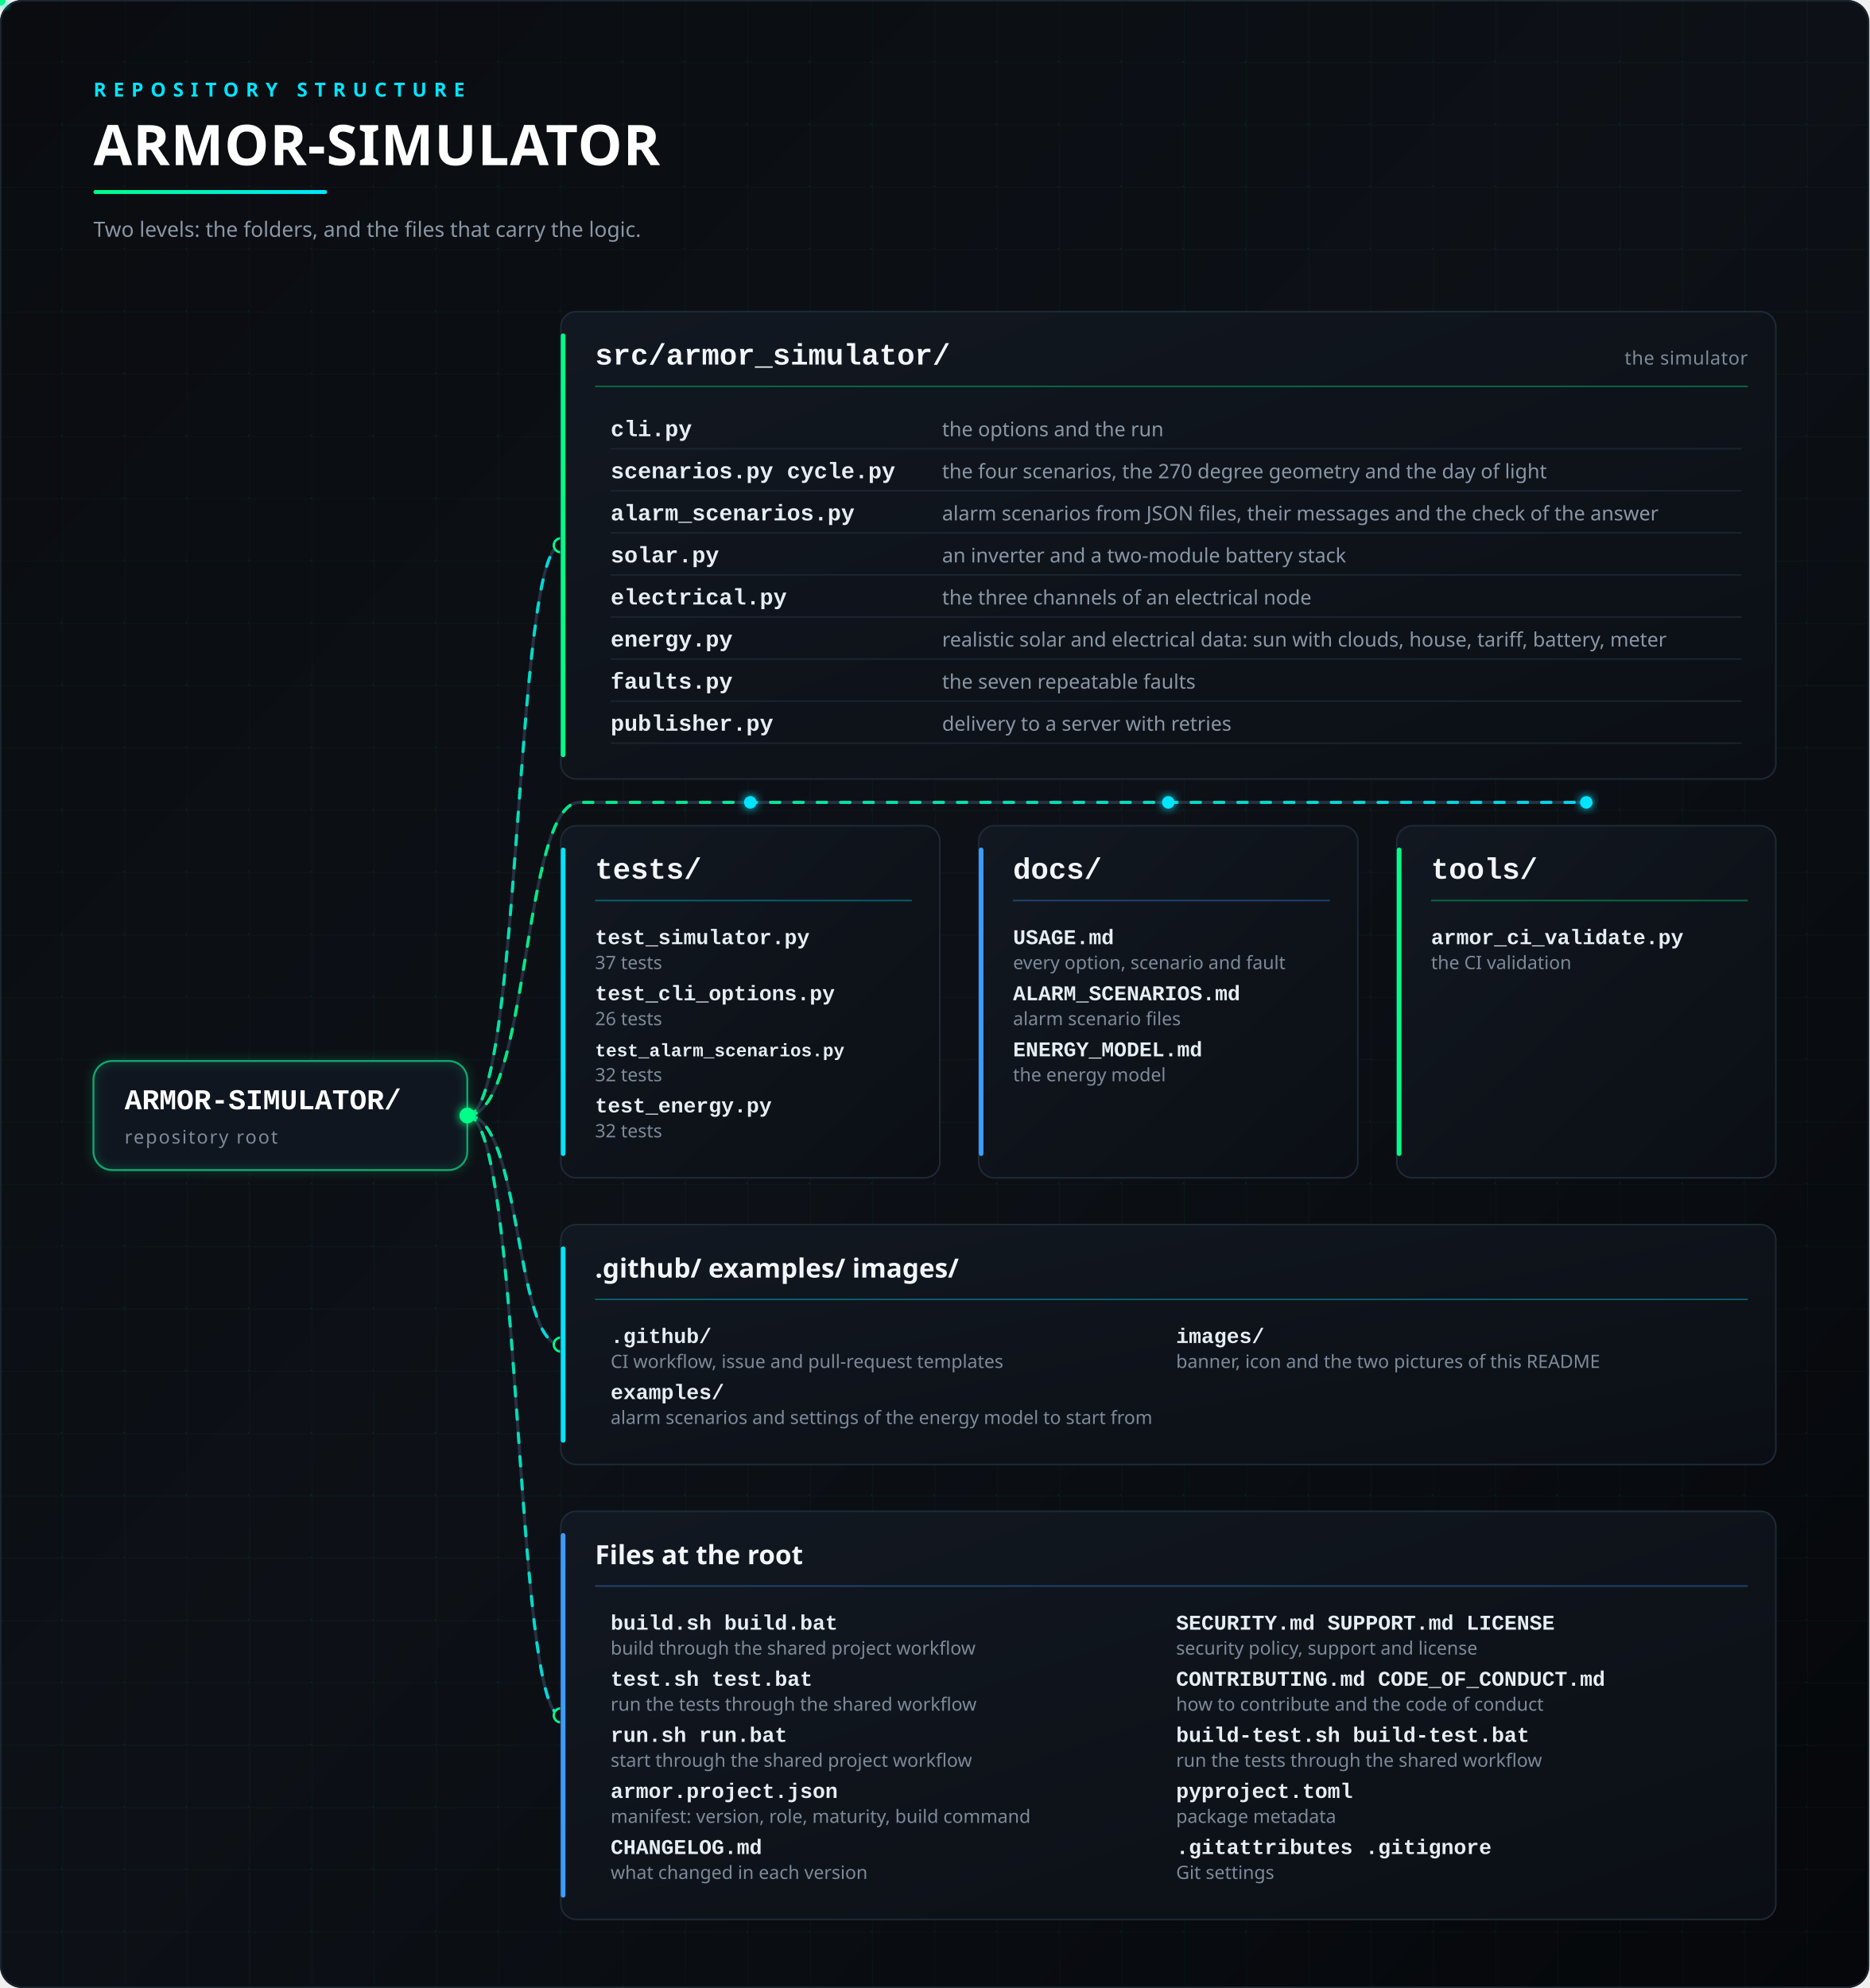
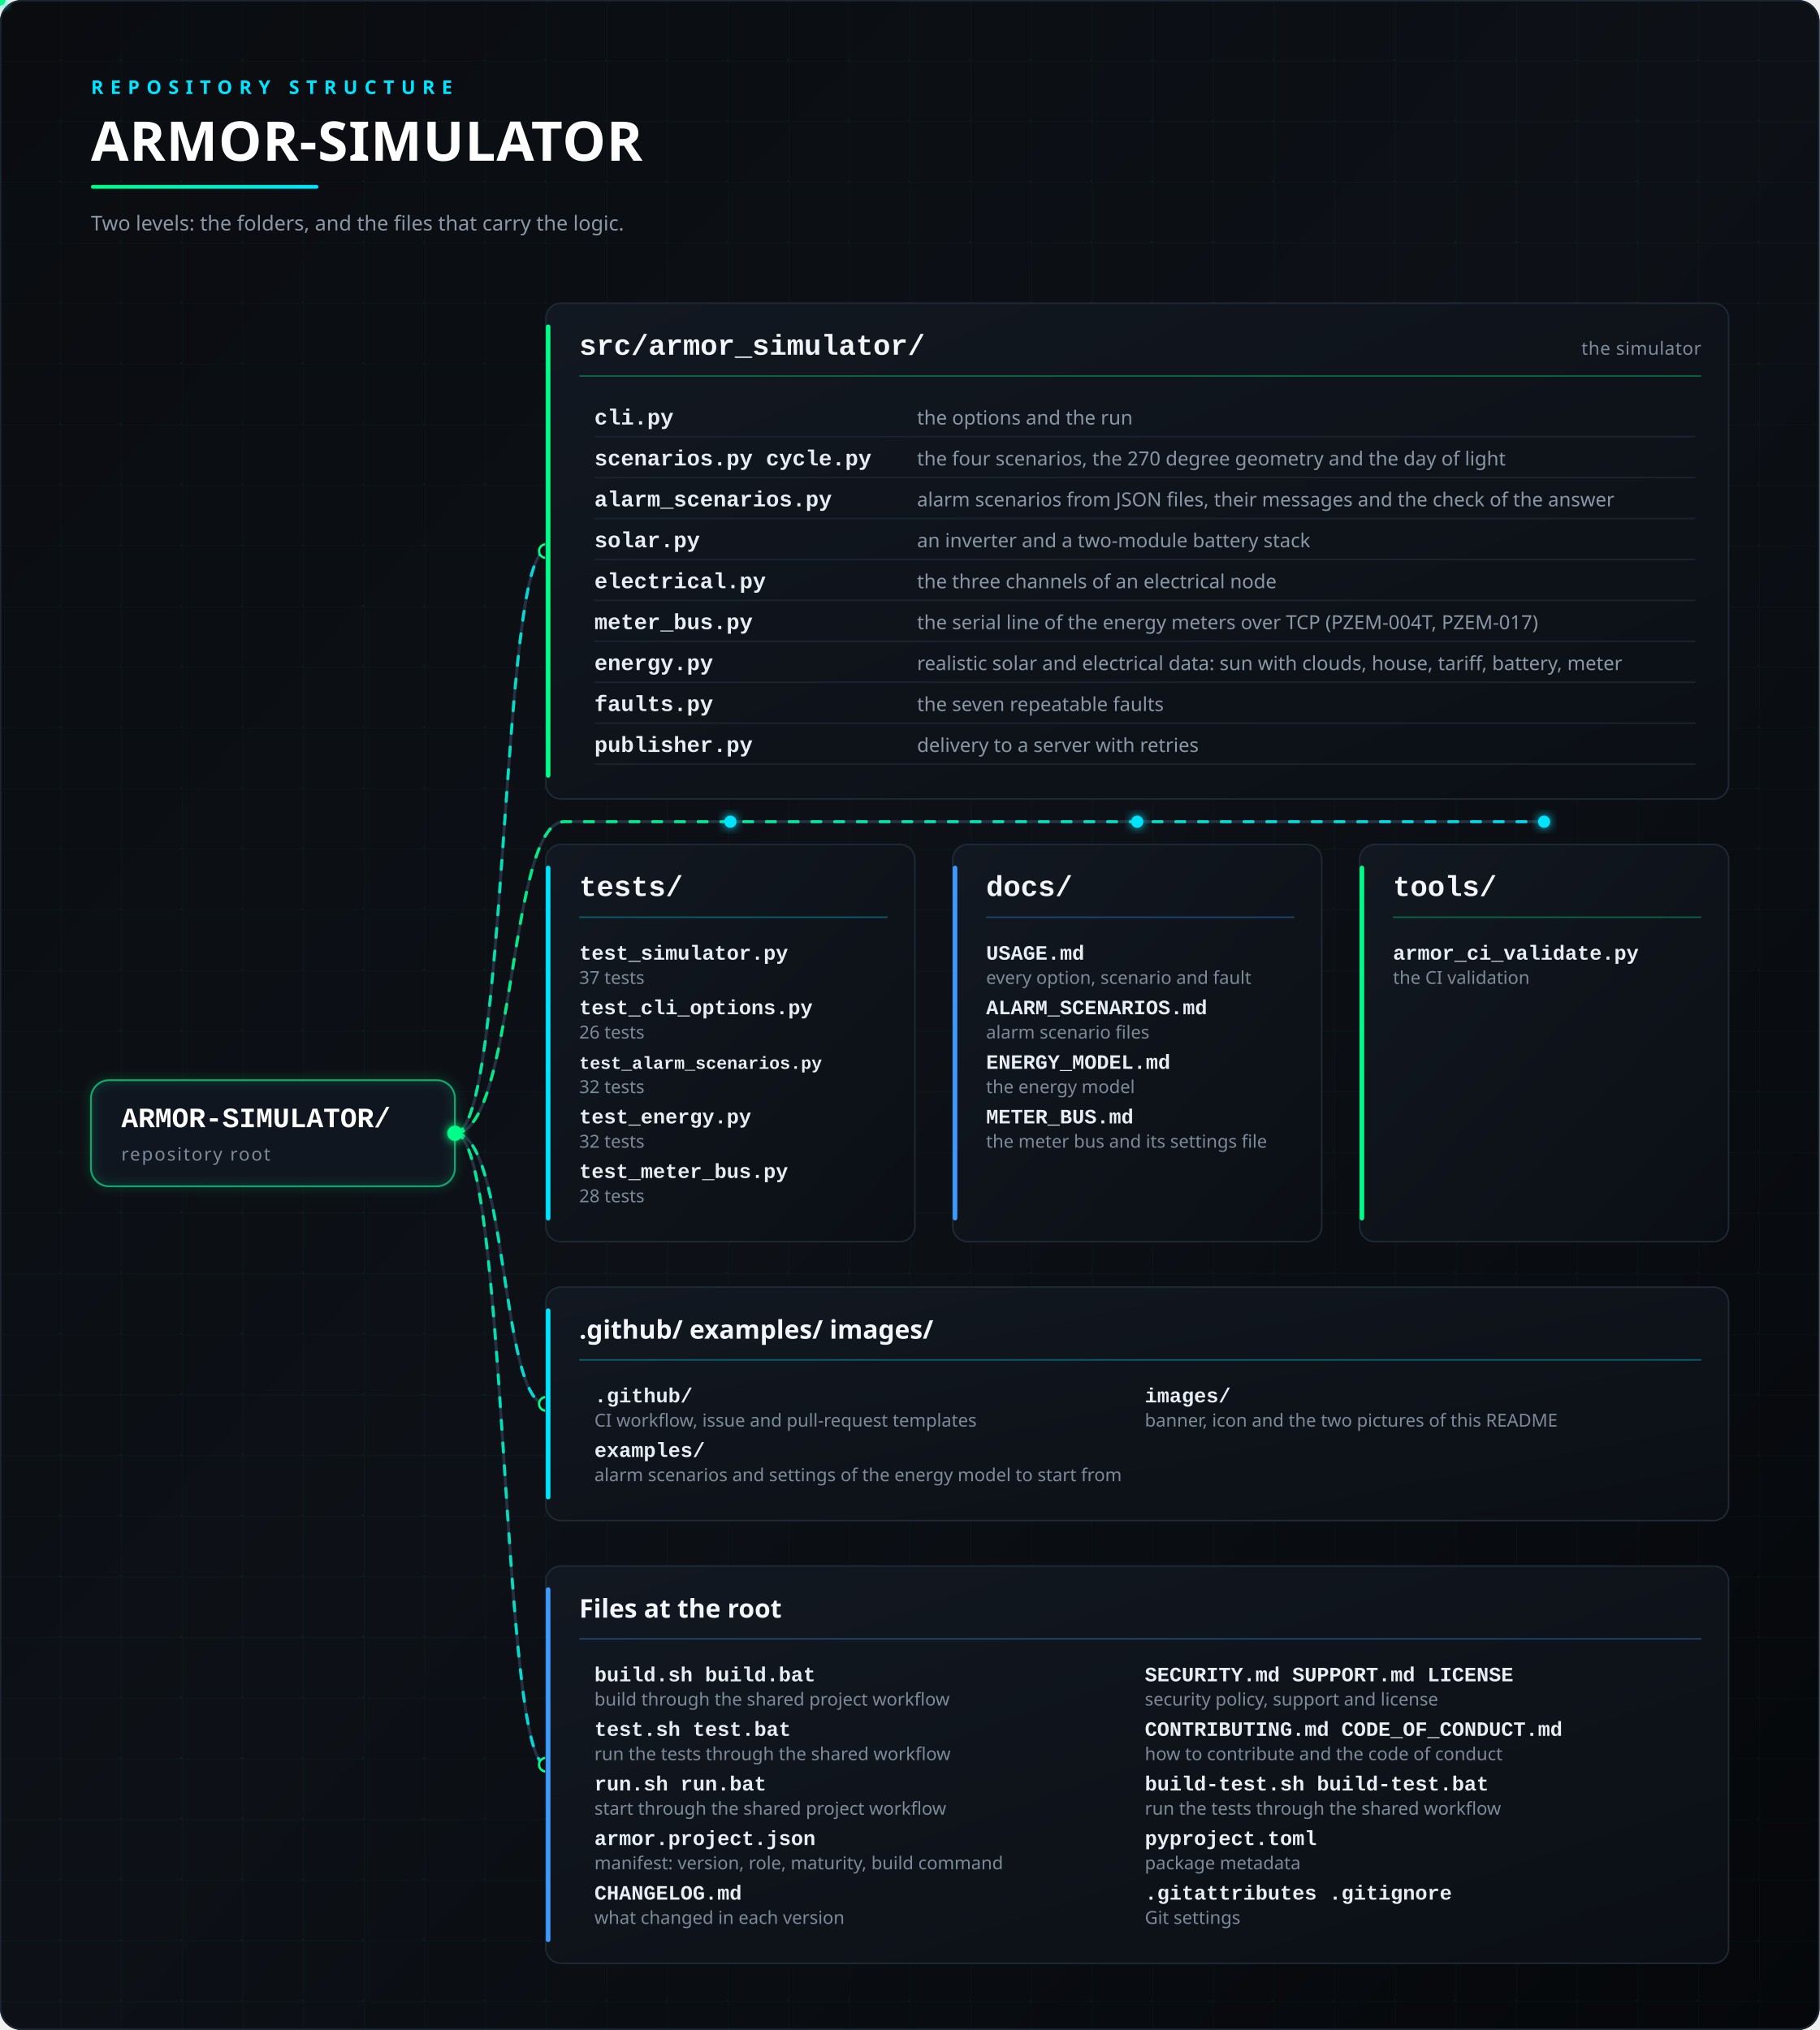
- <svg xmlns="http://www.w3.org/2000/svg" viewBox="0 0 1200 1276" width="100%" role="img" aria-labelledby="t d">
+ <svg xmlns="http://www.w3.org/2000/svg" viewBox="0 0 1200 1339" width="100%" role="img" aria-labelledby="t d">
  <defs>
    <linearGradient id="bg" x1="0" y1="0" x2="1" y2="1">
      <stop offset="0" stop-color="#0A0C10" />
      <stop offset="0.5" stop-color="#0D1117" />
      <stop offset="1" stop-color="#05070A" />
    </linearGradient>
    <linearGradient id="card" x1="0" y1="0" x2="1" y2="1">
      <stop offset="0" stop-color="#121821" />
      <stop offset="1" stop-color="#0B0F15" />
    </linearGradient>
    <linearGradient id="line" x1="0" y1="0" x2="1" y2="0">
      <stop offset="0" stop-color="#00FF88" />
      <stop offset="1" stop-color="#00E5FF" />
    </linearGradient>
    <filter id="glow" x="-50%" y="-50%" width="200%" height="200%">
      <feGaussianBlur stdDeviation="3" result="b" />
      <feMerge>
        <feMergeNode in="b" />
        <feMergeNode in="SourceGraphic" />
      </feMerge>
    </filter>
    <pattern id="grid" width="40" height="40" patternUnits="userSpaceOnUse">
      <path d="M40 0H0V40" fill="none" stroke="#00FF88" stroke-opacity="0.035" />
      <circle cx="40" cy="40" r="1" fill="#00FF88" fill-opacity="0.09" />
    </pattern>
  </defs>
-   <rect width="1200" height="1276" rx="14" fill="url(#bg)" />
-   <rect width="1200" height="1276" rx="14" fill="url(#grid)" />
-   <rect x="0.5" y="0.5" width="1199" height="1275" rx="14" fill="none" stroke="#1B2530" />
+   <rect width="1200" height="1339" rx="14" fill="url(#bg)" />
+   <rect width="1200" height="1339" rx="14" fill="url(#grid)" />
+   <rect x="0.5" y="0.5" width="1199" height="1338" rx="14" fill="none" stroke="#1B2530" />
  <text x="60" y="62" font-family="'Segoe UI','Noto Sans','Noto Sans CJK SC','Microsoft YaHei','Yu Gothic','Helvetica Neue',Helvetica,Arial,sans-serif" font-size="12.5" font-weight="600" fill="#00E5FF" text-anchor="start" letter-spacing="4.5">REPOSITORY STRUCTURE</text>
  <text x="60" y="106" font-family="'Segoe UI','Noto Sans','Noto Sans CJK SC','Microsoft YaHei','Yu Gothic','Helvetica Neue',Helvetica,Arial,sans-serif" font-size="36" font-weight="700" fill="#FFFFFF" text-anchor="start" letter-spacing="0.5">ARMOR-SIMULATOR</text>
  <rect x="60" y="122" width="150" height="2.5" rx="1.25" fill="url(#line)">
    <animate attributeName="width" values="40;150;150" keyTimes="0;0.4;1" dur="3s" repeatCount="indefinite" />
  </rect>
  <text x="60" y="152" font-family="'Segoe UI','Noto Sans','Noto Sans CJK SC','Microsoft YaHei','Yu Gothic','Helvetica Neue',Helvetica,Arial,sans-serif" font-size="13.5" font-weight="400" fill="#8A97A6" text-anchor="start">Two levels: the folders, and the files that carry the logic.</text>
-   <path id="c0" d="M300,716 C335,716 330,350 360,350" fill="none" stroke="#243140" stroke-width="2" />
-   <path d="M300,716 C335,716 330,350 360,350" fill="none" stroke="url(#line)" stroke-width="2" stroke-linecap="round" stroke-dasharray="6 9" opacity="0.9">
+   <path id="c0" d="M300,747.5 C335,747.5 330,363.5 360,363.5" fill="none" stroke="#243140" stroke-width="2" />
+   <path d="M300,747.5 C335,747.5 330,363.5 360,363.5" fill="none" stroke="url(#line)" stroke-width="2" stroke-linecap="round" stroke-dasharray="6 9" opacity="0.9">
    <animate attributeName="stroke-dashoffset" from="0" to="-30" dur="1.6s" repeatCount="indefinite" />
  </path>
-   <circle cx="360" cy="350" r="4.5" fill="#0D1117" stroke="#00FF88" stroke-width="1.5" />
-   <path id="c1" d="M300,716 C340,716 335,515 372,515 H1018.33" fill="none" stroke="#243140" stroke-width="2" />
-   <path d="M300,716 C340,716 335,515 372,515 H1018.33" fill="none" stroke="url(#line)" stroke-width="2" stroke-linecap="round" stroke-dasharray="6 9" opacity="0.9">
+   <circle cx="360" cy="363.5" r="4.5" fill="#0D1117" stroke="#00FF88" stroke-width="1.5" />
+   <path id="c1" d="M300,747.5 C340,747.5 335,542 372,542 H1018.33" fill="none" stroke="#243140" stroke-width="2" />
+   <path d="M300,747.5 C340,747.5 335,542 372,542 H1018.33" fill="none" stroke="url(#line)" stroke-width="2" stroke-linecap="round" stroke-dasharray="6 9" opacity="0.9">
    <animate attributeName="stroke-dashoffset" from="0" to="-30" dur="1.6s" repeatCount="indefinite" />
  </path>
-   <path d="M481.667,515 V530" stroke="url(#line)" stroke-width="2" fill="none" />
-   <circle cx="481.667" cy="515" r="4" fill="#00E5FF" filter="url(#glow)" />
-   <path d="M750,515 V530" stroke="url(#line)" stroke-width="2" fill="none" />
-   <circle cx="750" cy="515" r="4" fill="#00E5FF" filter="url(#glow)" />
-   <path d="M1018.33,515 V530" stroke="url(#line)" stroke-width="2" fill="none" />
-   <circle cx="1018.33" cy="515" r="4" fill="#00E5FF" filter="url(#glow)" />
-   <path id="c2" d="M300,716 C335,716 330,863 360,863" fill="none" stroke="#243140" stroke-width="2" />
-   <path d="M300,716 C335,716 330,863 360,863" fill="none" stroke="url(#line)" stroke-width="2" stroke-linecap="round" stroke-dasharray="6 9" opacity="0.9">
+   <path d="M481.667,542 V557" stroke="url(#line)" stroke-width="2" fill="none" />
+   <circle cx="481.667" cy="542" r="4" fill="#00E5FF" filter="url(#glow)" />
+   <path d="M750,542 V557" stroke="url(#line)" stroke-width="2" fill="none" />
+   <circle cx="750" cy="542" r="4" fill="#00E5FF" filter="url(#glow)" />
+   <path d="M1018.33,542 V557" stroke="url(#line)" stroke-width="2" fill="none" />
+   <circle cx="1018.33" cy="542" r="4" fill="#00E5FF" filter="url(#glow)" />
+   <path id="c2" d="M300,747.5 C335,747.5 330,926 360,926" fill="none" stroke="#243140" stroke-width="2" />
+   <path d="M300,747.5 C335,747.5 330,926 360,926" fill="none" stroke="url(#line)" stroke-width="2" stroke-linecap="round" stroke-dasharray="6 9" opacity="0.9">
    <animate attributeName="stroke-dashoffset" from="0" to="-30" dur="1.6s" repeatCount="indefinite" />
  </path>
-   <circle cx="360" cy="863" r="4.5" fill="#0D1117" stroke="#00FF88" stroke-width="1.5" />
-   <path id="c3" d="M300,716 C335,716 330,1101 360,1101" fill="none" stroke="#243140" stroke-width="2" />
-   <path d="M300,716 C335,716 330,1101 360,1101" fill="none" stroke="url(#line)" stroke-width="2" stroke-linecap="round" stroke-dasharray="6 9" opacity="0.9">
+   <circle cx="360" cy="926" r="4.5" fill="#0D1117" stroke="#00FF88" stroke-width="1.5" />
+   <path id="c3" d="M300,747.5 C335,747.5 330,1164 360,1164" fill="none" stroke="#243140" stroke-width="2" />
+   <path d="M300,747.5 C335,747.5 330,1164 360,1164" fill="none" stroke="url(#line)" stroke-width="2" stroke-linecap="round" stroke-dasharray="6 9" opacity="0.9">
    <animate attributeName="stroke-dashoffset" from="0" to="-30" dur="1.6s" repeatCount="indefinite" />
  </path>
-   <circle cx="360" cy="1101" r="4.5" fill="#0D1117" stroke="#00FF88" stroke-width="1.5" />
+   <circle cx="360" cy="1164" r="4.5" fill="#0D1117" stroke="#00FF88" stroke-width="1.5" />
  <circle r="3.5" fill="#00FF88" filter="url(#glow)">
    <animateMotion dur="3.4s" repeatCount="indefinite">
      <mpath href="#c0" />
    </animateMotion>
  </circle>
  <circle r="3.5" fill="#00E5FF" filter="url(#glow)">
    <animateMotion dur="4.2s" repeatCount="indefinite">
      <mpath href="#c1" />
    </animateMotion>
  </circle>
  <circle r="3.5" fill="#3D9BFF" filter="url(#glow)">
    <animateMotion dur="5.0s" repeatCount="indefinite">
      <mpath href="#c2" />
    </animateMotion>
  </circle>
  <circle r="3.5" fill="#00FF88" filter="url(#glow)">
    <animateMotion dur="5.8s" repeatCount="indefinite">
      <mpath href="#c3" />
    </animateMotion>
  </circle>
-   <rect x="60" y="681" width="240" height="70" rx="12" fill="#0F1620" stroke="#2A3A4C" stroke-width="1.2" />
-   <rect x="60" y="681" width="240" height="70" rx="12" fill="none" stroke="#00FF88" stroke-opacity="0.5" stroke-width="1.2" filter="url(#glow)">
+   <rect x="60" y="712.5" width="240" height="70" rx="12" fill="#0F1620" stroke="#2A3A4C" stroke-width="1.2" />
+   <rect x="60" y="712.5" width="240" height="70" rx="12" fill="none" stroke="#00FF88" stroke-opacity="0.5" stroke-width="1.2" filter="url(#glow)">
    <animate attributeName="stroke-opacity" values="0.15;0.6;0.15" dur="3.6s" repeatCount="indefinite" />
  </rect>
-   <text x="80" y="712" font-family="'JetBrains Mono','Cascadia Code','SFMono-Regular',Consolas,'Liberation Mono',monospace" font-size="18.5" font-weight="700" fill="#FFFFFF" text-anchor="start">ARMOR-SIMULATOR/</text>
-   <text x="80" y="734" font-family="'Segoe UI','Noto Sans','Noto Sans CJK SC','Microsoft YaHei','Yu Gothic','Helvetica Neue',Helvetica,Arial,sans-serif" font-size="12" font-weight="400" fill="#7D8A99" text-anchor="start" letter-spacing="1">repository root</text>
-   <circle cx="300" cy="716" r="5" fill="#00FF88" filter="url(#glow)" />
-   <rect x="360" y="200" width="780" height="300" rx="10" fill="url(#card)" stroke="#1E2A36" stroke-width="1" />
-   <rect x="360" y="214" width="3" height="272" rx="1.5" fill="#00FF88">
+   <text x="80" y="743.5" font-family="'JetBrains Mono','Cascadia Code','SFMono-Regular',Consolas,'Liberation Mono',monospace" font-size="18.5" font-weight="700" fill="#FFFFFF" text-anchor="start">ARMOR-SIMULATOR/</text>
+   <text x="80" y="765.5" font-family="'Segoe UI','Noto Sans','Noto Sans CJK SC','Microsoft YaHei','Yu Gothic','Helvetica Neue',Helvetica,Arial,sans-serif" font-size="12" font-weight="400" fill="#7D8A99" text-anchor="start" letter-spacing="1">repository root</text>
+   <circle cx="300" cy="747.5" r="5" fill="#00FF88" filter="url(#glow)" />
+   <rect x="360" y="200" width="780" height="327" rx="10" fill="url(#card)" stroke="#1E2A36" stroke-width="1" />
+   <rect x="360" y="214" width="3" height="299" rx="1.5" fill="#00FF88">
    <animate attributeName="opacity" values="0.55;1;0.55" dur="4s" begin="0s" repeatCount="indefinite" />
  </rect>
  <text x="382" y="234" font-family="'JetBrains Mono','Cascadia Code','SFMono-Regular',Consolas,'Liberation Mono',monospace" font-size="19" font-weight="700" fill="#F2F6FA" text-anchor="start">src/armor_simulator/</text>
  <text x="1122" y="234" font-family="'Segoe UI','Noto Sans','Noto Sans CJK SC','Microsoft YaHei','Yu Gothic','Helvetica Neue',Helvetica,Arial,sans-serif" font-size="12" font-weight="400" fill="#7D8A99" text-anchor="end" letter-spacing="0.3">the simulator</text>
  <line x1="382" y1="248" x2="1122" y2="248" stroke="#00FF88" stroke-opacity="0.35" stroke-width="1" />
  <text x="392" y="280" font-family="'JetBrains Mono','Cascadia Code','SFMono-Regular',Consolas,'Liberation Mono',monospace" font-size="14.5" font-weight="600" fill="#E6EDF3" text-anchor="start">cli.py</text>
  <text x="604.79" y="280" font-family="'Segoe UI','Noto Sans','Noto Sans CJK SC','Microsoft YaHei','Yu Gothic','Helvetica Neue',Helvetica,Arial,sans-serif" font-size="12.8" font-weight="400" fill="#8A97A6" text-anchor="start">the options and the run</text>
  <line x1="392" y1="288" x2="1118" y2="288" stroke="#1A2430" stroke-width="1" />
  <text x="392" y="307" font-family="'JetBrains Mono','Cascadia Code','SFMono-Regular',Consolas,'Liberation Mono',monospace" font-size="14.5" font-weight="600" fill="#E6EDF3" text-anchor="start">scenarios.py cycle.py</text>
  <text x="604.79" y="307" font-family="'Segoe UI','Noto Sans','Noto Sans CJK SC','Microsoft YaHei','Yu Gothic','Helvetica Neue',Helvetica,Arial,sans-serif" font-size="12.8" font-weight="400" fill="#8A97A6" text-anchor="start">the four scenarios, the 270 degree geometry and the day of light</text>
  <line x1="392" y1="315" x2="1118" y2="315" stroke="#1A2430" stroke-width="1" />
  <text x="392" y="334" font-family="'JetBrains Mono','Cascadia Code','SFMono-Regular',Consolas,'Liberation Mono',monospace" font-size="14.5" font-weight="600" fill="#E6EDF3" text-anchor="start">alarm_scenarios.py</text>
  <text x="604.79" y="334" font-family="'Segoe UI','Noto Sans','Noto Sans CJK SC','Microsoft YaHei','Yu Gothic','Helvetica Neue',Helvetica,Arial,sans-serif" font-size="12.8" font-weight="400" fill="#8A97A6" text-anchor="start">alarm scenarios from JSON files, their messages and the check of the answer</text>
  <line x1="392" y1="342" x2="1118" y2="342" stroke="#1A2430" stroke-width="1" />
  <text x="392" y="361" font-family="'JetBrains Mono','Cascadia Code','SFMono-Regular',Consolas,'Liberation Mono',monospace" font-size="14.5" font-weight="600" fill="#E6EDF3" text-anchor="start">solar.py</text>
  <text x="604.79" y="361" font-family="'Segoe UI','Noto Sans','Noto Sans CJK SC','Microsoft YaHei','Yu Gothic','Helvetica Neue',Helvetica,Arial,sans-serif" font-size="12.8" font-weight="400" fill="#8A97A6" text-anchor="start">an inverter and a two-module battery stack</text>
  <line x1="392" y1="369" x2="1118" y2="369" stroke="#1A2430" stroke-width="1" />
  <text x="392" y="388" font-family="'JetBrains Mono','Cascadia Code','SFMono-Regular',Consolas,'Liberation Mono',monospace" font-size="14.5" font-weight="600" fill="#E6EDF3" text-anchor="start">electrical.py</text>
  <text x="604.79" y="388" font-family="'Segoe UI','Noto Sans','Noto Sans CJK SC','Microsoft YaHei','Yu Gothic','Helvetica Neue',Helvetica,Arial,sans-serif" font-size="12.8" font-weight="400" fill="#8A97A6" text-anchor="start">the three channels of an electrical node</text>
  <line x1="392" y1="396" x2="1118" y2="396" stroke="#1A2430" stroke-width="1" />
-   <text x="392" y="415" font-family="'JetBrains Mono','Cascadia Code','SFMono-Regular',Consolas,'Liberation Mono',monospace" font-size="14.5" font-weight="600" fill="#E6EDF3" text-anchor="start">energy.py</text>
-   <text x="604.79" y="415" font-family="'Segoe UI','Noto Sans','Noto Sans CJK SC','Microsoft YaHei','Yu Gothic','Helvetica Neue',Helvetica,Arial,sans-serif" font-size="12.8" font-weight="400" fill="#8A97A6" text-anchor="start">realistic solar and electrical data: sun with clouds, house, tariff, battery, meter</text>
+   <text x="392" y="415" font-family="'JetBrains Mono','Cascadia Code','SFMono-Regular',Consolas,'Liberation Mono',monospace" font-size="14.5" font-weight="600" fill="#E6EDF3" text-anchor="start">meter_bus.py</text>
+   <text x="604.79" y="415" font-family="'Segoe UI','Noto Sans','Noto Sans CJK SC','Microsoft YaHei','Yu Gothic','Helvetica Neue',Helvetica,Arial,sans-serif" font-size="12.8" font-weight="400" fill="#8A97A6" text-anchor="start">the serial line of the energy meters over TCP (PZEM-004T, PZEM-017)</text>
  <line x1="392" y1="423" x2="1118" y2="423" stroke="#1A2430" stroke-width="1" />
-   <text x="392" y="442" font-family="'JetBrains Mono','Cascadia Code','SFMono-Regular',Consolas,'Liberation Mono',monospace" font-size="14.5" font-weight="600" fill="#E6EDF3" text-anchor="start">faults.py</text>
-   <text x="604.79" y="442" font-family="'Segoe UI','Noto Sans','Noto Sans CJK SC','Microsoft YaHei','Yu Gothic','Helvetica Neue',Helvetica,Arial,sans-serif" font-size="12.8" font-weight="400" fill="#8A97A6" text-anchor="start">the seven repeatable faults</text>
+   <text x="392" y="442" font-family="'JetBrains Mono','Cascadia Code','SFMono-Regular',Consolas,'Liberation Mono',monospace" font-size="14.5" font-weight="600" fill="#E6EDF3" text-anchor="start">energy.py</text>
+   <text x="604.79" y="442" font-family="'Segoe UI','Noto Sans','Noto Sans CJK SC','Microsoft YaHei','Yu Gothic','Helvetica Neue',Helvetica,Arial,sans-serif" font-size="12.8" font-weight="400" fill="#8A97A6" text-anchor="start">realistic solar and electrical data: sun with clouds, house, tariff, battery, meter</text>
  <line x1="392" y1="450" x2="1118" y2="450" stroke="#1A2430" stroke-width="1" />
-   <text x="392" y="469" font-family="'JetBrains Mono','Cascadia Code','SFMono-Regular',Consolas,'Liberation Mono',monospace" font-size="14.5" font-weight="600" fill="#E6EDF3" text-anchor="start">publisher.py</text>
-   <text x="604.79" y="469" font-family="'Segoe UI','Noto Sans','Noto Sans CJK SC','Microsoft YaHei','Yu Gothic','Helvetica Neue',Helvetica,Arial,sans-serif" font-size="12.8" font-weight="400" fill="#8A97A6" text-anchor="start">delivery to a server with retries</text>
+   <text x="392" y="469" font-family="'JetBrains Mono','Cascadia Code','SFMono-Regular',Consolas,'Liberation Mono',monospace" font-size="14.5" font-weight="600" fill="#E6EDF3" text-anchor="start">faults.py</text>
+   <text x="604.79" y="469" font-family="'Segoe UI','Noto Sans','Noto Sans CJK SC','Microsoft YaHei','Yu Gothic','Helvetica Neue',Helvetica,Arial,sans-serif" font-size="12.8" font-weight="400" fill="#8A97A6" text-anchor="start">the seven repeatable faults</text>
  <line x1="392" y1="477" x2="1118" y2="477" stroke="#1A2430" stroke-width="1" />
-   <rect x="360" y="530" width="243.333" height="226" rx="10" fill="url(#card)" stroke="#1E2A36" stroke-width="1" />
-   <rect x="360" y="544" width="3" height="198" rx="1.5" fill="#00E5FF">
+   <text x="392" y="496" font-family="'JetBrains Mono','Cascadia Code','SFMono-Regular',Consolas,'Liberation Mono',monospace" font-size="14.5" font-weight="600" fill="#E6EDF3" text-anchor="start">publisher.py</text>
+   <text x="604.79" y="496" font-family="'Segoe UI','Noto Sans','Noto Sans CJK SC','Microsoft YaHei','Yu Gothic','Helvetica Neue',Helvetica,Arial,sans-serif" font-size="12.8" font-weight="400" fill="#8A97A6" text-anchor="start">delivery to a server with retries</text>
+   <line x1="392" y1="504" x2="1118" y2="504" stroke="#1A2430" stroke-width="1" />
+   <rect x="360" y="557" width="243.333" height="262" rx="10" fill="url(#card)" stroke="#1E2A36" stroke-width="1" />
+   <rect x="360" y="571" width="3" height="234" rx="1.5" fill="#00E5FF">
    <animate attributeName="opacity" values="0.55;1;0.55" dur="4s" begin="0.6s" repeatCount="indefinite" />
  </rect>
-   <text x="382" y="564" font-family="'JetBrains Mono','Cascadia Code','SFMono-Regular',Consolas,'Liberation Mono',monospace" font-size="19" font-weight="700" fill="#F2F6FA" text-anchor="start">tests/</text>
-   <line x1="382" y1="578" x2="585.333" y2="578" stroke="#00E5FF" stroke-opacity="0.35" stroke-width="1" />
-   <text x="382" y="606" font-family="'JetBrains Mono','Cascadia Code','SFMono-Regular',Consolas,'Liberation Mono',monospace" font-size="13.5" font-weight="600" fill="#E6EDF3" text-anchor="start">test_simulator.py</text>
-   <text x="382" y="622" font-family="'Segoe UI','Noto Sans','Noto Sans CJK SC','Microsoft YaHei','Yu Gothic','Helvetica Neue',Helvetica,Arial,sans-serif" font-size="11.8" font-weight="400" fill="#7D8A99" text-anchor="start">37 tests</text>
-   <text x="382" y="642" font-family="'JetBrains Mono','Cascadia Code','SFMono-Regular',Consolas,'Liberation Mono',monospace" font-size="13.5" font-weight="600" fill="#E6EDF3" text-anchor="start">test_cli_options.py</text>
-   <text x="382" y="658" font-family="'Segoe UI','Noto Sans','Noto Sans CJK SC','Microsoft YaHei','Yu Gothic','Helvetica Neue',Helvetica,Arial,sans-serif" font-size="11.8" font-weight="400" fill="#7D8A99" text-anchor="start">26 tests</text>
-   <text x="382" y="678" font-family="'JetBrains Mono','Cascadia Code','SFMono-Regular',Consolas,'Liberation Mono',monospace" font-size="11.6" font-weight="600" fill="#E6EDF3" text-anchor="start">test_alarm_scenarios.py</text>
-   <text x="382" y="694" font-family="'Segoe UI','Noto Sans','Noto Sans CJK SC','Microsoft YaHei','Yu Gothic','Helvetica Neue',Helvetica,Arial,sans-serif" font-size="11.8" font-weight="400" fill="#7D8A99" text-anchor="start">32 tests</text>
-   <text x="382" y="714" font-family="'JetBrains Mono','Cascadia Code','SFMono-Regular',Consolas,'Liberation Mono',monospace" font-size="13.5" font-weight="600" fill="#E6EDF3" text-anchor="start">test_energy.py</text>
-   <text x="382" y="730" font-family="'Segoe UI','Noto Sans','Noto Sans CJK SC','Microsoft YaHei','Yu Gothic','Helvetica Neue',Helvetica,Arial,sans-serif" font-size="11.8" font-weight="400" fill="#7D8A99" text-anchor="start">32 tests</text>
-   <rect x="628.333" y="530" width="243.333" height="226" rx="10" fill="url(#card)" stroke="#1E2A36" stroke-width="1" />
-   <rect x="628.333" y="544" width="3" height="198" rx="1.5" fill="#3D9BFF">
+   <text x="382" y="591" font-family="'JetBrains Mono','Cascadia Code','SFMono-Regular',Consolas,'Liberation Mono',monospace" font-size="19" font-weight="700" fill="#F2F6FA" text-anchor="start">tests/</text>
+   <line x1="382" y1="605" x2="585.333" y2="605" stroke="#00E5FF" stroke-opacity="0.35" stroke-width="1" />
+   <text x="382" y="633" font-family="'JetBrains Mono','Cascadia Code','SFMono-Regular',Consolas,'Liberation Mono',monospace" font-size="13.5" font-weight="600" fill="#E6EDF3" text-anchor="start">test_simulator.py</text>
+   <text x="382" y="649" font-family="'Segoe UI','Noto Sans','Noto Sans CJK SC','Microsoft YaHei','Yu Gothic','Helvetica Neue',Helvetica,Arial,sans-serif" font-size="11.8" font-weight="400" fill="#7D8A99" text-anchor="start">37 tests</text>
+   <text x="382" y="669" font-family="'JetBrains Mono','Cascadia Code','SFMono-Regular',Consolas,'Liberation Mono',monospace" font-size="13.5" font-weight="600" fill="#E6EDF3" text-anchor="start">test_cli_options.py</text>
+   <text x="382" y="685" font-family="'Segoe UI','Noto Sans','Noto Sans CJK SC','Microsoft YaHei','Yu Gothic','Helvetica Neue',Helvetica,Arial,sans-serif" font-size="11.8" font-weight="400" fill="#7D8A99" text-anchor="start">26 tests</text>
+   <text x="382" y="705" font-family="'JetBrains Mono','Cascadia Code','SFMono-Regular',Consolas,'Liberation Mono',monospace" font-size="11.6" font-weight="600" fill="#E6EDF3" text-anchor="start">test_alarm_scenarios.py</text>
+   <text x="382" y="721" font-family="'Segoe UI','Noto Sans','Noto Sans CJK SC','Microsoft YaHei','Yu Gothic','Helvetica Neue',Helvetica,Arial,sans-serif" font-size="11.8" font-weight="400" fill="#7D8A99" text-anchor="start">32 tests</text>
+   <text x="382" y="741" font-family="'JetBrains Mono','Cascadia Code','SFMono-Regular',Consolas,'Liberation Mono',monospace" font-size="13.5" font-weight="600" fill="#E6EDF3" text-anchor="start">test_energy.py</text>
+   <text x="382" y="757" font-family="'Segoe UI','Noto Sans','Noto Sans CJK SC','Microsoft YaHei','Yu Gothic','Helvetica Neue',Helvetica,Arial,sans-serif" font-size="11.8" font-weight="400" fill="#7D8A99" text-anchor="start">32 tests</text>
+   <text x="382" y="777" font-family="'JetBrains Mono','Cascadia Code','SFMono-Regular',Consolas,'Liberation Mono',monospace" font-size="13.5" font-weight="600" fill="#E6EDF3" text-anchor="start">test_meter_bus.py</text>
+   <text x="382" y="793" font-family="'Segoe UI','Noto Sans','Noto Sans CJK SC','Microsoft YaHei','Yu Gothic','Helvetica Neue',Helvetica,Arial,sans-serif" font-size="11.8" font-weight="400" fill="#7D8A99" text-anchor="start">28 tests</text>
+   <rect x="628.333" y="557" width="243.333" height="262" rx="10" fill="url(#card)" stroke="#1E2A36" stroke-width="1" />
+   <rect x="628.333" y="571" width="3" height="234" rx="1.5" fill="#3D9BFF">
    <animate attributeName="opacity" values="0.55;1;0.55" dur="4s" begin="1.2s" repeatCount="indefinite" />
  </rect>
-   <text x="650.333" y="564" font-family="'JetBrains Mono','Cascadia Code','SFMono-Regular',Consolas,'Liberation Mono',monospace" font-size="19" font-weight="700" fill="#F2F6FA" text-anchor="start">docs/</text>
-   <line x1="650.333" y1="578" x2="853.667" y2="578" stroke="#3D9BFF" stroke-opacity="0.35" stroke-width="1" />
-   <text x="650.333" y="606" font-family="'JetBrains Mono','Cascadia Code','SFMono-Regular',Consolas,'Liberation Mono',monospace" font-size="13.5" font-weight="600" fill="#E6EDF3" text-anchor="start">USAGE.md</text>
-   <text x="650.333" y="622" font-family="'Segoe UI','Noto Sans','Noto Sans CJK SC','Microsoft YaHei','Yu Gothic','Helvetica Neue',Helvetica,Arial,sans-serif" font-size="11.8" font-weight="400" fill="#7D8A99" text-anchor="start">every option, scenario and fault</text>
-   <text x="650.333" y="642" font-family="'JetBrains Mono','Cascadia Code','SFMono-Regular',Consolas,'Liberation Mono',monospace" font-size="13.5" font-weight="600" fill="#E6EDF3" text-anchor="start">ALARM_SCENARIOS.md</text>
-   <text x="650.333" y="658" font-family="'Segoe UI','Noto Sans','Noto Sans CJK SC','Microsoft YaHei','Yu Gothic','Helvetica Neue',Helvetica,Arial,sans-serif" font-size="11.8" font-weight="400" fill="#7D8A99" text-anchor="start">alarm scenario files</text>
-   <text x="650.333" y="678" font-family="'JetBrains Mono','Cascadia Code','SFMono-Regular',Consolas,'Liberation Mono',monospace" font-size="13.5" font-weight="600" fill="#E6EDF3" text-anchor="start">ENERGY_MODEL.md</text>
-   <text x="650.333" y="694" font-family="'Segoe UI','Noto Sans','Noto Sans CJK SC','Microsoft YaHei','Yu Gothic','Helvetica Neue',Helvetica,Arial,sans-serif" font-size="11.8" font-weight="400" fill="#7D8A99" text-anchor="start">the energy model</text>
-   <rect x="896.667" y="530" width="243.333" height="226" rx="10" fill="url(#card)" stroke="#1E2A36" stroke-width="1" />
-   <rect x="896.667" y="544" width="3" height="198" rx="1.5" fill="#00FF88">
+   <text x="650.333" y="591" font-family="'JetBrains Mono','Cascadia Code','SFMono-Regular',Consolas,'Liberation Mono',monospace" font-size="19" font-weight="700" fill="#F2F6FA" text-anchor="start">docs/</text>
+   <line x1="650.333" y1="605" x2="853.667" y2="605" stroke="#3D9BFF" stroke-opacity="0.35" stroke-width="1" />
+   <text x="650.333" y="633" font-family="'JetBrains Mono','Cascadia Code','SFMono-Regular',Consolas,'Liberation Mono',monospace" font-size="13.5" font-weight="600" fill="#E6EDF3" text-anchor="start">USAGE.md</text>
+   <text x="650.333" y="649" font-family="'Segoe UI','Noto Sans','Noto Sans CJK SC','Microsoft YaHei','Yu Gothic','Helvetica Neue',Helvetica,Arial,sans-serif" font-size="11.8" font-weight="400" fill="#7D8A99" text-anchor="start">every option, scenario and fault</text>
+   <text x="650.333" y="669" font-family="'JetBrains Mono','Cascadia Code','SFMono-Regular',Consolas,'Liberation Mono',monospace" font-size="13.5" font-weight="600" fill="#E6EDF3" text-anchor="start">ALARM_SCENARIOS.md</text>
+   <text x="650.333" y="685" font-family="'Segoe UI','Noto Sans','Noto Sans CJK SC','Microsoft YaHei','Yu Gothic','Helvetica Neue',Helvetica,Arial,sans-serif" font-size="11.8" font-weight="400" fill="#7D8A99" text-anchor="start">alarm scenario files</text>
+   <text x="650.333" y="705" font-family="'JetBrains Mono','Cascadia Code','SFMono-Regular',Consolas,'Liberation Mono',monospace" font-size="13.5" font-weight="600" fill="#E6EDF3" text-anchor="start">ENERGY_MODEL.md</text>
+   <text x="650.333" y="721" font-family="'Segoe UI','Noto Sans','Noto Sans CJK SC','Microsoft YaHei','Yu Gothic','Helvetica Neue',Helvetica,Arial,sans-serif" font-size="11.8" font-weight="400" fill="#7D8A99" text-anchor="start">the energy model</text>
+   <text x="650.333" y="741" font-family="'JetBrains Mono','Cascadia Code','SFMono-Regular',Consolas,'Liberation Mono',monospace" font-size="13.5" font-weight="600" fill="#E6EDF3" text-anchor="start">METER_BUS.md</text>
+   <text x="650.333" y="757" font-family="'Segoe UI','Noto Sans','Noto Sans CJK SC','Microsoft YaHei','Yu Gothic','Helvetica Neue',Helvetica,Arial,sans-serif" font-size="11.8" font-weight="400" fill="#7D8A99" text-anchor="start">the meter bus and its settings file</text>
+   <rect x="896.667" y="557" width="243.333" height="262" rx="10" fill="url(#card)" stroke="#1E2A36" stroke-width="1" />
+   <rect x="896.667" y="571" width="3" height="234" rx="1.5" fill="#00FF88">
    <animate attributeName="opacity" values="0.55;1;0.55" dur="4s" begin="1.8s" repeatCount="indefinite" />
  </rect>
-   <text x="918.667" y="564" font-family="'JetBrains Mono','Cascadia Code','SFMono-Regular',Consolas,'Liberation Mono',monospace" font-size="19" font-weight="700" fill="#F2F6FA" text-anchor="start">tools/</text>
-   <line x1="918.667" y1="578" x2="1122" y2="578" stroke="#00FF88" stroke-opacity="0.35" stroke-width="1" />
-   <text x="918.667" y="606" font-family="'JetBrains Mono','Cascadia Code','SFMono-Regular',Consolas,'Liberation Mono',monospace" font-size="13.5" font-weight="600" fill="#E6EDF3" text-anchor="start">armor_ci_validate.py</text>
-   <text x="918.667" y="622" font-family="'Segoe UI','Noto Sans','Noto Sans CJK SC','Microsoft YaHei','Yu Gothic','Helvetica Neue',Helvetica,Arial,sans-serif" font-size="11.8" font-weight="400" fill="#7D8A99" text-anchor="start">the CI validation</text>
-   <rect x="360" y="786" width="780" height="154" rx="10" fill="url(#card)" stroke="#1E2A36" stroke-width="1" />
-   <rect x="360" y="800" width="3" height="126" rx="1.5" fill="#00E5FF">
+   <text x="918.667" y="591" font-family="'JetBrains Mono','Cascadia Code','SFMono-Regular',Consolas,'Liberation Mono',monospace" font-size="19" font-weight="700" fill="#F2F6FA" text-anchor="start">tools/</text>
+   <line x1="918.667" y1="605" x2="1122" y2="605" stroke="#00FF88" stroke-opacity="0.35" stroke-width="1" />
+   <text x="918.667" y="633" font-family="'JetBrains Mono','Cascadia Code','SFMono-Regular',Consolas,'Liberation Mono',monospace" font-size="13.5" font-weight="600" fill="#E6EDF3" text-anchor="start">armor_ci_validate.py</text>
+   <text x="918.667" y="649" font-family="'Segoe UI','Noto Sans','Noto Sans CJK SC','Microsoft YaHei','Yu Gothic','Helvetica Neue',Helvetica,Arial,sans-serif" font-size="11.8" font-weight="400" fill="#7D8A99" text-anchor="start">the CI validation</text>
+   <rect x="360" y="849" width="780" height="154" rx="10" fill="url(#card)" stroke="#1E2A36" stroke-width="1" />
+   <rect x="360" y="863" width="3" height="126" rx="1.5" fill="#00E5FF">
    <animate attributeName="opacity" values="0.55;1;0.55" dur="4s" begin="2.4s" repeatCount="indefinite" />
  </rect>
-   <text x="382" y="820" font-family="'Segoe UI','Noto Sans','Noto Sans CJK SC','Microsoft YaHei','Yu Gothic','Helvetica Neue',Helvetica,Arial,sans-serif" font-size="17" font-weight="700" fill="#F2F6FA" text-anchor="start">.github/ examples/ images/</text>
-   <line x1="382" y1="834" x2="1122" y2="834" stroke="#00E5FF" stroke-opacity="0.35" stroke-width="1" />
-   <text x="392" y="862" font-family="'JetBrains Mono','Cascadia Code','SFMono-Regular',Consolas,'Liberation Mono',monospace" font-size="13.5" font-weight="600" fill="#E6EDF3" text-anchor="start">.github/</text>
-   <text x="392" y="878" font-family="'Segoe UI','Noto Sans','Noto Sans CJK SC','Microsoft YaHei','Yu Gothic','Helvetica Neue',Helvetica,Arial,sans-serif" font-size="11.8" font-weight="400" fill="#7D8A99" text-anchor="start">CI workflow, issue and pull-request templates</text>
-   <text x="392" y="898" font-family="'JetBrains Mono','Cascadia Code','SFMono-Regular',Consolas,'Liberation Mono',monospace" font-size="13.5" font-weight="600" fill="#E6EDF3" text-anchor="start">examples/</text>
-   <text x="392" y="914" font-family="'Segoe UI','Noto Sans','Noto Sans CJK SC','Microsoft YaHei','Yu Gothic','Helvetica Neue',Helvetica,Arial,sans-serif" font-size="11.8" font-weight="400" fill="#7D8A99" text-anchor="start">alarm scenarios and settings of the energy model to start from</text>
-   <text x="755" y="862" font-family="'JetBrains Mono','Cascadia Code','SFMono-Regular',Consolas,'Liberation Mono',monospace" font-size="13.5" font-weight="600" fill="#E6EDF3" text-anchor="start">images/</text>
-   <text x="755" y="878" font-family="'Segoe UI','Noto Sans','Noto Sans CJK SC','Microsoft YaHei','Yu Gothic','Helvetica Neue',Helvetica,Arial,sans-serif" font-size="11.8" font-weight="400" fill="#7D8A99" text-anchor="start">banner, icon and the two pictures of this README</text>
-   <rect x="360" y="970" width="780" height="262" rx="10" fill="url(#card)" stroke="#1E2A36" stroke-width="1" />
-   <rect x="360" y="984" width="3" height="234" rx="1.5" fill="#3D9BFF">
+   <text x="382" y="883" font-family="'Segoe UI','Noto Sans','Noto Sans CJK SC','Microsoft YaHei','Yu Gothic','Helvetica Neue',Helvetica,Arial,sans-serif" font-size="17" font-weight="700" fill="#F2F6FA" text-anchor="start">.github/ examples/ images/</text>
+   <line x1="382" y1="897" x2="1122" y2="897" stroke="#00E5FF" stroke-opacity="0.35" stroke-width="1" />
+   <text x="392" y="925" font-family="'JetBrains Mono','Cascadia Code','SFMono-Regular',Consolas,'Liberation Mono',monospace" font-size="13.5" font-weight="600" fill="#E6EDF3" text-anchor="start">.github/</text>
+   <text x="392" y="941" font-family="'Segoe UI','Noto Sans','Noto Sans CJK SC','Microsoft YaHei','Yu Gothic','Helvetica Neue',Helvetica,Arial,sans-serif" font-size="11.8" font-weight="400" fill="#7D8A99" text-anchor="start">CI workflow, issue and pull-request templates</text>
+   <text x="392" y="961" font-family="'JetBrains Mono','Cascadia Code','SFMono-Regular',Consolas,'Liberation Mono',monospace" font-size="13.5" font-weight="600" fill="#E6EDF3" text-anchor="start">examples/</text>
+   <text x="392" y="977" font-family="'Segoe UI','Noto Sans','Noto Sans CJK SC','Microsoft YaHei','Yu Gothic','Helvetica Neue',Helvetica,Arial,sans-serif" font-size="11.8" font-weight="400" fill="#7D8A99" text-anchor="start">alarm scenarios and settings of the energy model to start from</text>
+   <text x="755" y="925" font-family="'JetBrains Mono','Cascadia Code','SFMono-Regular',Consolas,'Liberation Mono',monospace" font-size="13.5" font-weight="600" fill="#E6EDF3" text-anchor="start">images/</text>
+   <text x="755" y="941" font-family="'Segoe UI','Noto Sans','Noto Sans CJK SC','Microsoft YaHei','Yu Gothic','Helvetica Neue',Helvetica,Arial,sans-serif" font-size="11.8" font-weight="400" fill="#7D8A99" text-anchor="start">banner, icon and the two pictures of this README</text>
+   <rect x="360" y="1033" width="780" height="262" rx="10" fill="url(#card)" stroke="#1E2A36" stroke-width="1" />
+   <rect x="360" y="1047" width="3" height="234" rx="1.5" fill="#3D9BFF">
    <animate attributeName="opacity" values="0.55;1;0.55" dur="4s" begin="3s" repeatCount="indefinite" />
  </rect>
-   <text x="382" y="1004" font-family="'Segoe UI','Noto Sans','Noto Sans CJK SC','Microsoft YaHei','Yu Gothic','Helvetica Neue',Helvetica,Arial,sans-serif" font-size="17" font-weight="700" fill="#F2F6FA" text-anchor="start">Files at the root</text>
-   <line x1="382" y1="1018" x2="1122" y2="1018" stroke="#3D9BFF" stroke-opacity="0.35" stroke-width="1" />
-   <text x="392" y="1046" font-family="'JetBrains Mono','Cascadia Code','SFMono-Regular',Consolas,'Liberation Mono',monospace" font-size="13.5" font-weight="600" fill="#E6EDF3" text-anchor="start">build.sh  build.bat</text>
-   <text x="392" y="1062" font-family="'Segoe UI','Noto Sans','Noto Sans CJK SC','Microsoft YaHei','Yu Gothic','Helvetica Neue',Helvetica,Arial,sans-serif" font-size="11.8" font-weight="400" fill="#7D8A99" text-anchor="start">build through the shared project workflow</text>
-   <text x="392" y="1082" font-family="'JetBrains Mono','Cascadia Code','SFMono-Regular',Consolas,'Liberation Mono',monospace" font-size="13.5" font-weight="600" fill="#E6EDF3" text-anchor="start">test.sh  test.bat</text>
-   <text x="392" y="1098" font-family="'Segoe UI','Noto Sans','Noto Sans CJK SC','Microsoft YaHei','Yu Gothic','Helvetica Neue',Helvetica,Arial,sans-serif" font-size="11.8" font-weight="400" fill="#7D8A99" text-anchor="start">run the tests through the shared workflow</text>
-   <text x="392" y="1118" font-family="'JetBrains Mono','Cascadia Code','SFMono-Regular',Consolas,'Liberation Mono',monospace" font-size="13.5" font-weight="600" fill="#E6EDF3" text-anchor="start">run.sh  run.bat</text>
-   <text x="392" y="1134" font-family="'Segoe UI','Noto Sans','Noto Sans CJK SC','Microsoft YaHei','Yu Gothic','Helvetica Neue',Helvetica,Arial,sans-serif" font-size="11.8" font-weight="400" fill="#7D8A99" text-anchor="start">start through the shared project workflow</text>
-   <text x="392" y="1154" font-family="'JetBrains Mono','Cascadia Code','SFMono-Regular',Consolas,'Liberation Mono',monospace" font-size="13.5" font-weight="600" fill="#E6EDF3" text-anchor="start">armor.project.json</text>
-   <text x="392" y="1170" font-family="'Segoe UI','Noto Sans','Noto Sans CJK SC','Microsoft YaHei','Yu Gothic','Helvetica Neue',Helvetica,Arial,sans-serif" font-size="11.8" font-weight="400" fill="#7D8A99" text-anchor="start">manifest: version, role, maturity, build command</text>
-   <text x="392" y="1190" font-family="'JetBrains Mono','Cascadia Code','SFMono-Regular',Consolas,'Liberation Mono',monospace" font-size="13.5" font-weight="600" fill="#E6EDF3" text-anchor="start">CHANGELOG.md</text>
-   <text x="392" y="1206" font-family="'Segoe UI','Noto Sans','Noto Sans CJK SC','Microsoft YaHei','Yu Gothic','Helvetica Neue',Helvetica,Arial,sans-serif" font-size="11.8" font-weight="400" fill="#7D8A99" text-anchor="start">what changed in each version</text>
-   <text x="755" y="1046" font-family="'JetBrains Mono','Cascadia Code','SFMono-Regular',Consolas,'Liberation Mono',monospace" font-size="13.5" font-weight="600" fill="#E6EDF3" text-anchor="start">SECURITY.md  SUPPORT.md  LICENSE</text>
-   <text x="755" y="1062" font-family="'Segoe UI','Noto Sans','Noto Sans CJK SC','Microsoft YaHei','Yu Gothic','Helvetica Neue',Helvetica,Arial,sans-serif" font-size="11.8" font-weight="400" fill="#7D8A99" text-anchor="start">security policy, support and license</text>
-   <text x="755" y="1082" font-family="'JetBrains Mono','Cascadia Code','SFMono-Regular',Consolas,'Liberation Mono',monospace" font-size="13.5" font-weight="600" fill="#E6EDF3" text-anchor="start">CONTRIBUTING.md  CODE_OF_CONDUCT.md</text>
-   <text x="755" y="1098" font-family="'Segoe UI','Noto Sans','Noto Sans CJK SC','Microsoft YaHei','Yu Gothic','Helvetica Neue',Helvetica,Arial,sans-serif" font-size="11.8" font-weight="400" fill="#7D8A99" text-anchor="start">how to contribute and the code of conduct</text>
-   <text x="755" y="1118" font-family="'JetBrains Mono','Cascadia Code','SFMono-Regular',Consolas,'Liberation Mono',monospace" font-size="13.5" font-weight="600" fill="#E6EDF3" text-anchor="start">build-test.sh  build-test.bat</text>
-   <text x="755" y="1134" font-family="'Segoe UI','Noto Sans','Noto Sans CJK SC','Microsoft YaHei','Yu Gothic','Helvetica Neue',Helvetica,Arial,sans-serif" font-size="11.8" font-weight="400" fill="#7D8A99" text-anchor="start">run the tests through the shared workflow</text>
-   <text x="755" y="1154" font-family="'JetBrains Mono','Cascadia Code','SFMono-Regular',Consolas,'Liberation Mono',monospace" font-size="13.5" font-weight="600" fill="#E6EDF3" text-anchor="start">pyproject.toml</text>
-   <text x="755" y="1170" font-family="'Segoe UI','Noto Sans','Noto Sans CJK SC','Microsoft YaHei','Yu Gothic','Helvetica Neue',Helvetica,Arial,sans-serif" font-size="11.8" font-weight="400" fill="#7D8A99" text-anchor="start">package metadata</text>
-   <text x="755" y="1190" font-family="'JetBrains Mono','Cascadia Code','SFMono-Regular',Consolas,'Liberation Mono',monospace" font-size="13.5" font-weight="600" fill="#E6EDF3" text-anchor="start">.gitattributes  .gitignore</text>
-   <text x="755" y="1206" font-family="'Segoe UI','Noto Sans','Noto Sans CJK SC','Microsoft YaHei','Yu Gothic','Helvetica Neue',Helvetica,Arial,sans-serif" font-size="11.8" font-weight="400" fill="#7D8A99" text-anchor="start">Git settings</text>
+   <text x="382" y="1067" font-family="'Segoe UI','Noto Sans','Noto Sans CJK SC','Microsoft YaHei','Yu Gothic','Helvetica Neue',Helvetica,Arial,sans-serif" font-size="17" font-weight="700" fill="#F2F6FA" text-anchor="start">Files at the root</text>
+   <line x1="382" y1="1081" x2="1122" y2="1081" stroke="#3D9BFF" stroke-opacity="0.35" stroke-width="1" />
+   <text x="392" y="1109" font-family="'JetBrains Mono','Cascadia Code','SFMono-Regular',Consolas,'Liberation Mono',monospace" font-size="13.5" font-weight="600" fill="#E6EDF3" text-anchor="start">build.sh  build.bat</text>
+   <text x="392" y="1125" font-family="'Segoe UI','Noto Sans','Noto Sans CJK SC','Microsoft YaHei','Yu Gothic','Helvetica Neue',Helvetica,Arial,sans-serif" font-size="11.8" font-weight="400" fill="#7D8A99" text-anchor="start">build through the shared project workflow</text>
+   <text x="392" y="1145" font-family="'JetBrains Mono','Cascadia Code','SFMono-Regular',Consolas,'Liberation Mono',monospace" font-size="13.5" font-weight="600" fill="#E6EDF3" text-anchor="start">test.sh  test.bat</text>
+   <text x="392" y="1161" font-family="'Segoe UI','Noto Sans','Noto Sans CJK SC','Microsoft YaHei','Yu Gothic','Helvetica Neue',Helvetica,Arial,sans-serif" font-size="11.8" font-weight="400" fill="#7D8A99" text-anchor="start">run the tests through the shared workflow</text>
+   <text x="392" y="1181" font-family="'JetBrains Mono','Cascadia Code','SFMono-Regular',Consolas,'Liberation Mono',monospace" font-size="13.5" font-weight="600" fill="#E6EDF3" text-anchor="start">run.sh  run.bat</text>
+   <text x="392" y="1197" font-family="'Segoe UI','Noto Sans','Noto Sans CJK SC','Microsoft YaHei','Yu Gothic','Helvetica Neue',Helvetica,Arial,sans-serif" font-size="11.8" font-weight="400" fill="#7D8A99" text-anchor="start">start through the shared project workflow</text>
+   <text x="392" y="1217" font-family="'JetBrains Mono','Cascadia Code','SFMono-Regular',Consolas,'Liberation Mono',monospace" font-size="13.5" font-weight="600" fill="#E6EDF3" text-anchor="start">armor.project.json</text>
+   <text x="392" y="1233" font-family="'Segoe UI','Noto Sans','Noto Sans CJK SC','Microsoft YaHei','Yu Gothic','Helvetica Neue',Helvetica,Arial,sans-serif" font-size="11.8" font-weight="400" fill="#7D8A99" text-anchor="start">manifest: version, role, maturity, build command</text>
+   <text x="392" y="1253" font-family="'JetBrains Mono','Cascadia Code','SFMono-Regular',Consolas,'Liberation Mono',monospace" font-size="13.5" font-weight="600" fill="#E6EDF3" text-anchor="start">CHANGELOG.md</text>
+   <text x="392" y="1269" font-family="'Segoe UI','Noto Sans','Noto Sans CJK SC','Microsoft YaHei','Yu Gothic','Helvetica Neue',Helvetica,Arial,sans-serif" font-size="11.8" font-weight="400" fill="#7D8A99" text-anchor="start">what changed in each version</text>
+   <text x="755" y="1109" font-family="'JetBrains Mono','Cascadia Code','SFMono-Regular',Consolas,'Liberation Mono',monospace" font-size="13.5" font-weight="600" fill="#E6EDF3" text-anchor="start">SECURITY.md  SUPPORT.md  LICENSE</text>
+   <text x="755" y="1125" font-family="'Segoe UI','Noto Sans','Noto Sans CJK SC','Microsoft YaHei','Yu Gothic','Helvetica Neue',Helvetica,Arial,sans-serif" font-size="11.8" font-weight="400" fill="#7D8A99" text-anchor="start">security policy, support and license</text>
+   <text x="755" y="1145" font-family="'JetBrains Mono','Cascadia Code','SFMono-Regular',Consolas,'Liberation Mono',monospace" font-size="13.5" font-weight="600" fill="#E6EDF3" text-anchor="start">CONTRIBUTING.md  CODE_OF_CONDUCT.md</text>
+   <text x="755" y="1161" font-family="'Segoe UI','Noto Sans','Noto Sans CJK SC','Microsoft YaHei','Yu Gothic','Helvetica Neue',Helvetica,Arial,sans-serif" font-size="11.8" font-weight="400" fill="#7D8A99" text-anchor="start">how to contribute and the code of conduct</text>
+   <text x="755" y="1181" font-family="'JetBrains Mono','Cascadia Code','SFMono-Regular',Consolas,'Liberation Mono',monospace" font-size="13.5" font-weight="600" fill="#E6EDF3" text-anchor="start">build-test.sh  build-test.bat</text>
+   <text x="755" y="1197" font-family="'Segoe UI','Noto Sans','Noto Sans CJK SC','Microsoft YaHei','Yu Gothic','Helvetica Neue',Helvetica,Arial,sans-serif" font-size="11.8" font-weight="400" fill="#7D8A99" text-anchor="start">run the tests through the shared workflow</text>
+   <text x="755" y="1217" font-family="'JetBrains Mono','Cascadia Code','SFMono-Regular',Consolas,'Liberation Mono',monospace" font-size="13.5" font-weight="600" fill="#E6EDF3" text-anchor="start">pyproject.toml</text>
+   <text x="755" y="1233" font-family="'Segoe UI','Noto Sans','Noto Sans CJK SC','Microsoft YaHei','Yu Gothic','Helvetica Neue',Helvetica,Arial,sans-serif" font-size="11.8" font-weight="400" fill="#7D8A99" text-anchor="start">package metadata</text>
+   <text x="755" y="1253" font-family="'JetBrains Mono','Cascadia Code','SFMono-Regular',Consolas,'Liberation Mono',monospace" font-size="13.5" font-weight="600" fill="#E6EDF3" text-anchor="start">.gitattributes  .gitignore</text>
+   <text x="755" y="1269" font-family="'Segoe UI','Noto Sans','Noto Sans CJK SC','Microsoft YaHei','Yu Gothic','Helvetica Neue',Helvetica,Arial,sans-serif" font-size="11.8" font-weight="400" fill="#7D8A99" text-anchor="start">Git settings</text>
</svg>
